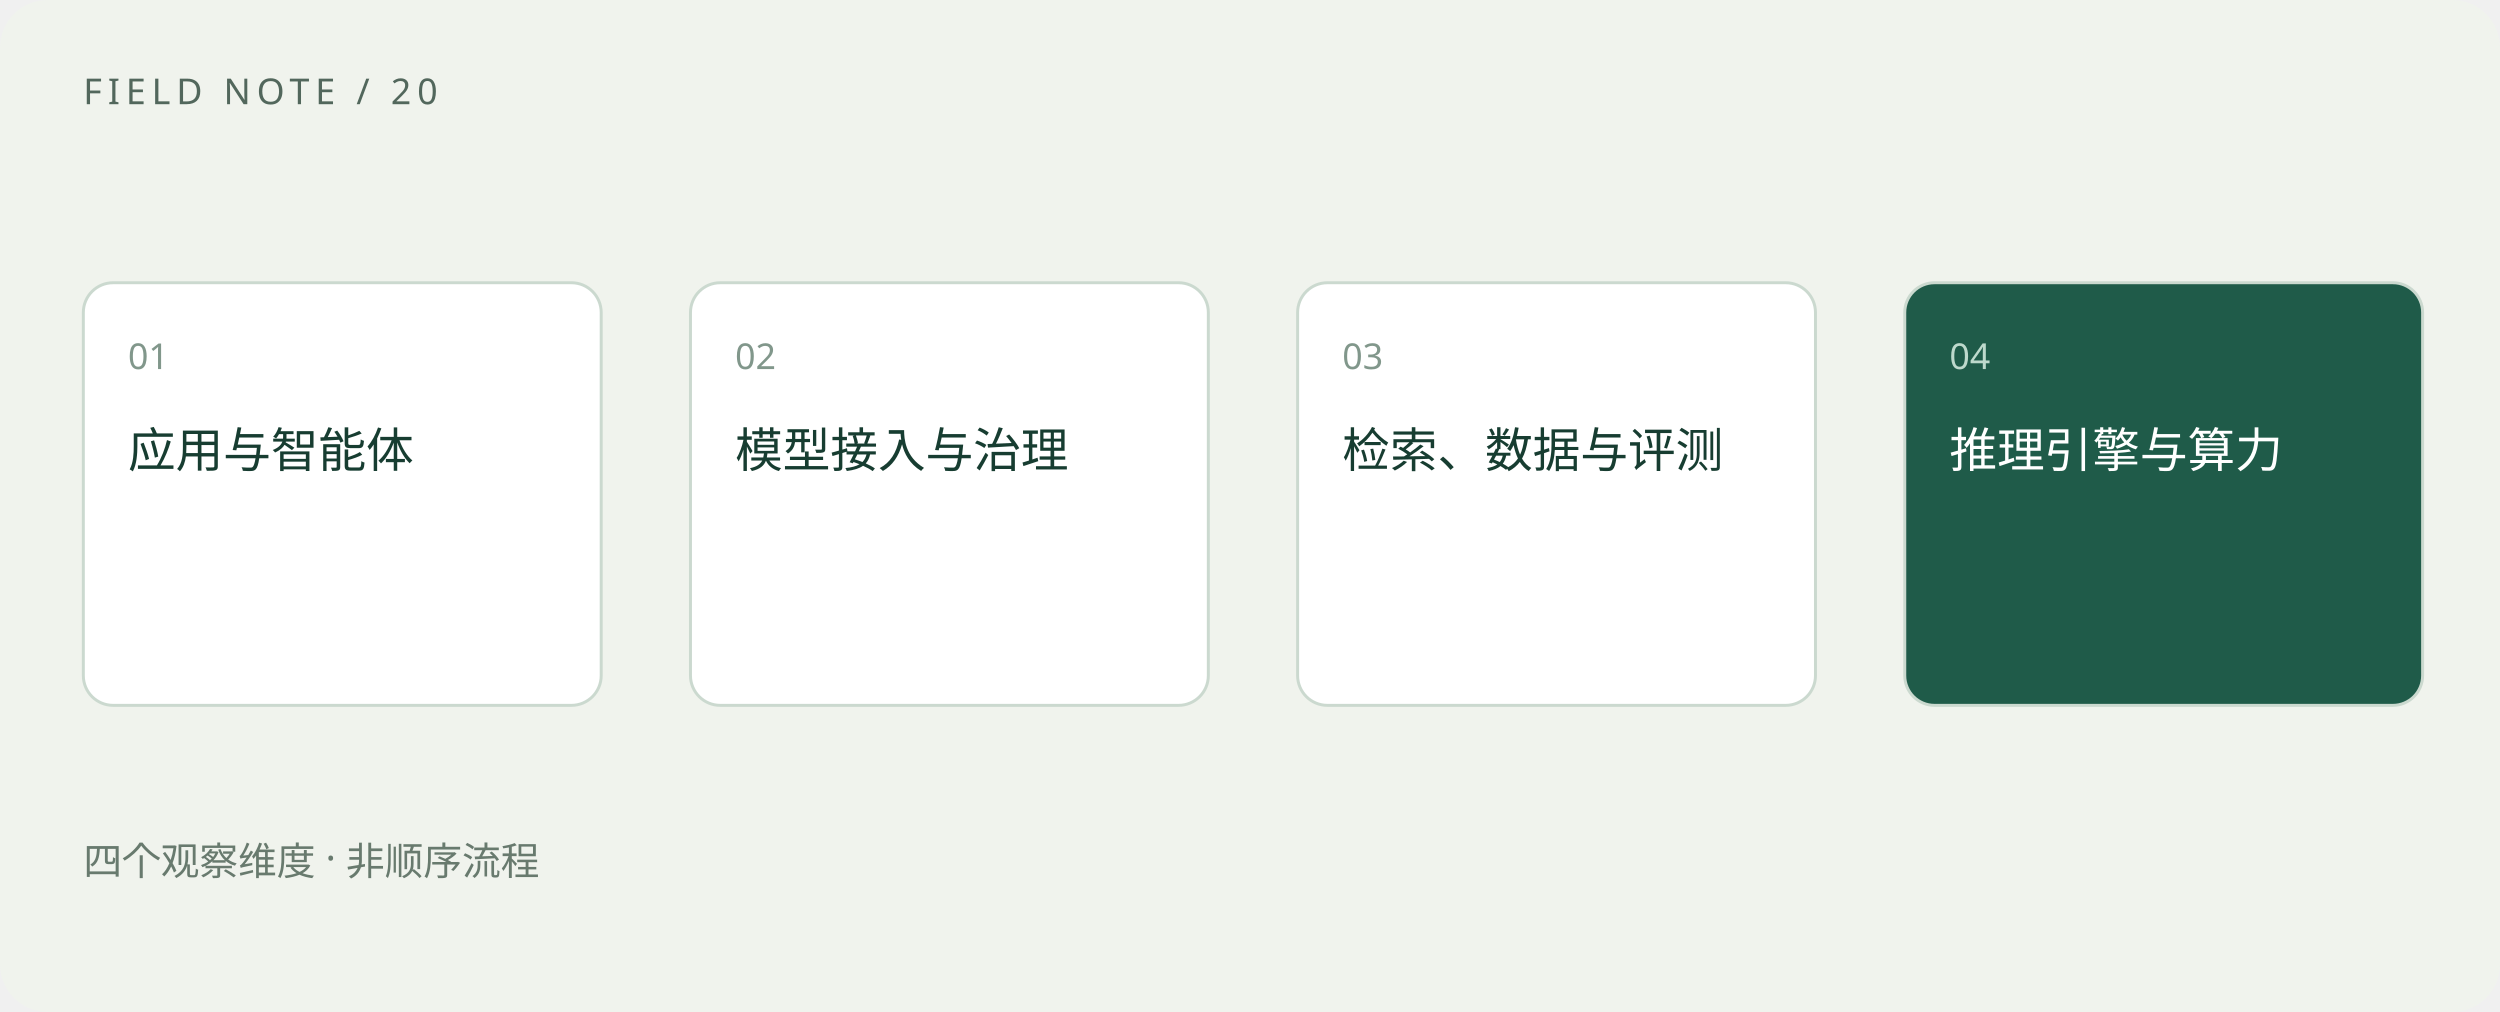
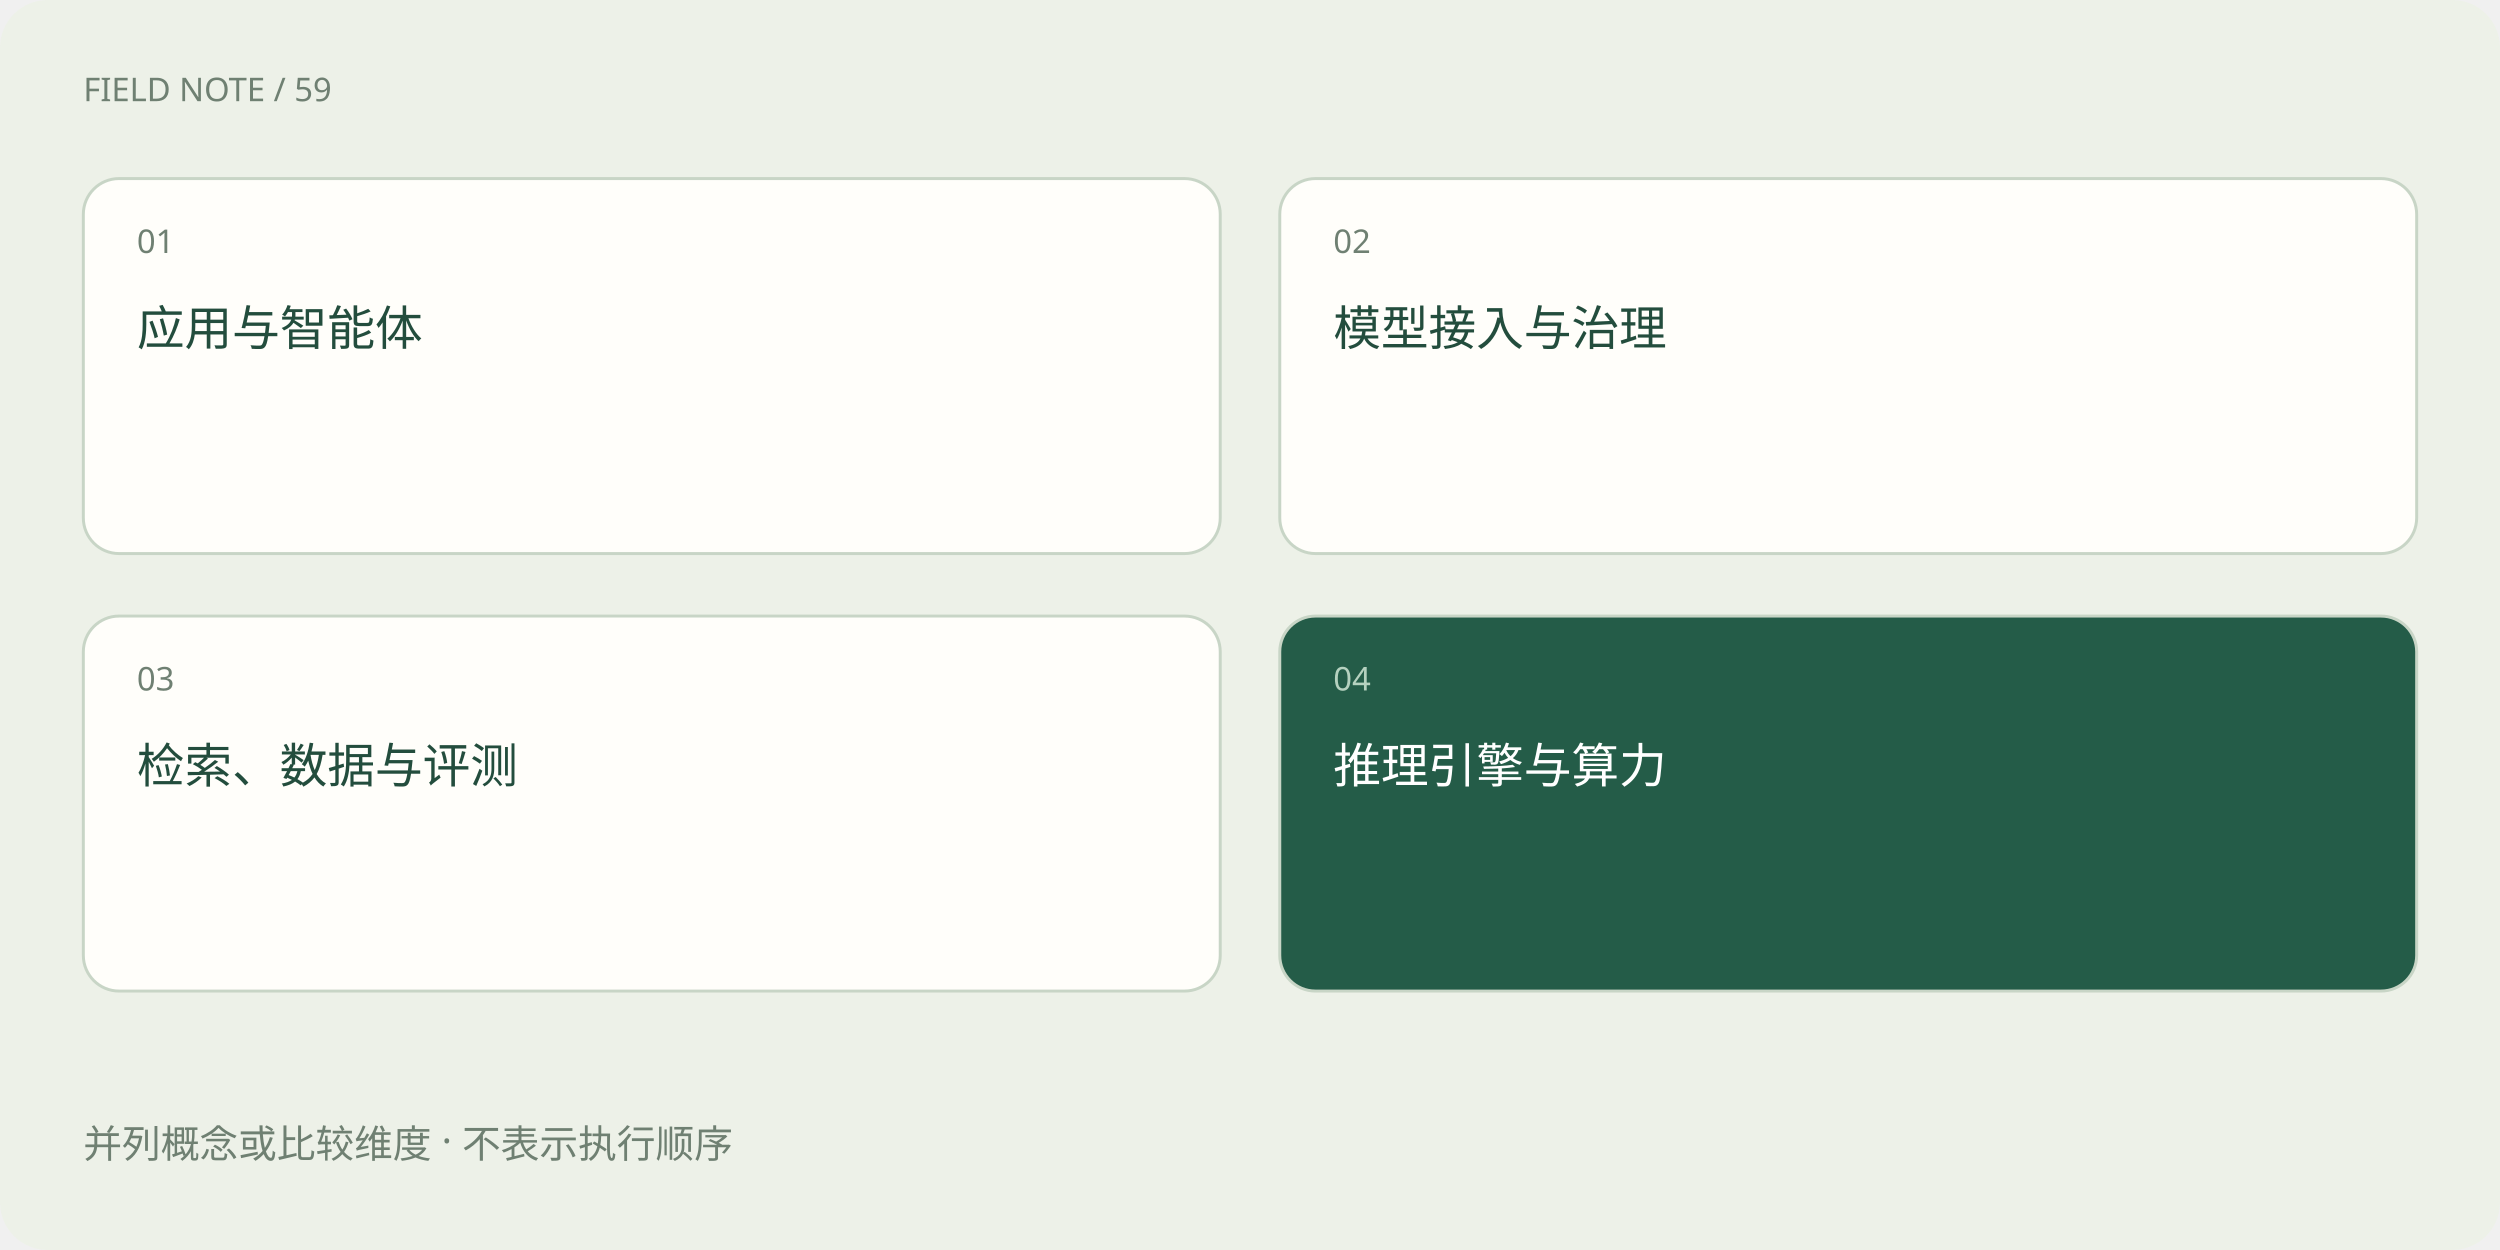
- <svg xmlns="http://www.w3.org/2000/svg" viewBox="0 0 840 340" role="img" aria-labelledby="title desc">
+ <svg xmlns="http://www.w3.org/2000/svg" viewBox="0 0 840 420" role="img" aria-labelledby="title desc">
  <defs>
    <marker id="arrow" viewBox="0 0 10 10" refX="8" refY="5" markerWidth="7" markerHeight="7" orient="auto">
-       <path d="M0 0L10 5L0 10" fill="none" stroke="#64746c" stroke-width="1.5" />
+       <path d="M0 0L10 5L0 10" fill="none" stroke="#718772" stroke-width="1.5" />
    </marker>
  </defs>
-   <rect width="840" height="340" rx="16" fill="#f0f3ed" />
+   <rect width="840" height="420" rx="16" fill="#edf1e8" />
  <g font-family="PingFang SC,Microsoft YaHei,sans-serif">
-     <text x="28" y="35" fill="#52675c" font-size="12" letter-spacing="2">FIELD NOTE / 20</text>
-     <rect x="28" y="95" width="174" height="142" rx="10" fill="#fff" stroke="#cbd9cf" />
-     <text x="43" y="124" fill="#81978b" font-size="12">01</text>
-     <text x="43" y="157" fill="#173d31" font-size="16">应用与智能体</text>
-     <rect x="232" y="95" width="174" height="142" rx="10" fill="#fff" stroke="#cbd9cf" />
-     <text x="247" y="124" fill="#81978b" font-size="12">02</text>
-     <text x="247" y="157" fill="#173d31" font-size="16">模型接入与治理</text>
-     <rect x="436" y="95" width="174" height="142" rx="10" fill="#fff" stroke="#cbd9cf" />
-     <text x="451" y="124" fill="#81978b" font-size="12">03</text>
-     <text x="451" y="157" fill="#173d31" font-size="16">检索、数据与评测</text>
-     <rect x="640" y="95" width="174" height="142" rx="10" fill="#1f5b49" stroke="#cbd9cf" />
-     <text x="655" y="124" fill="#bdd9cc" font-size="12">04</text>
-     <text x="655" y="157" fill="#fff" font-size="16">推理引擎与算力</text>
-     <text x="28" y="294" fill="#687a6e" font-size="13">四个观察维度 · 非顺序流程</text>
+     <text x="28" y="34" text-anchor="start" fill="#6f8072" font-size="11">FIELD NOTE / 59</text>
+     <rect x="28" y="60" width="382" height="126" rx="12" fill="#fffefa" stroke="#c8d5c6" />
+     <text x="46" y="85" text-anchor="start" fill="#6f8072" font-size="11">01</text>
+     <text x="46" y="116" text-anchor="start" fill="#234d3d" font-size="16">应用与智能体</text>
+     <rect x="430" y="60" width="382" height="126" rx="12" fill="#fffefa" stroke="#c8d5c6" />
+     <text x="448" y="85" text-anchor="start" fill="#6f8072" font-size="11">02</text>
+     <text x="448" y="116" text-anchor="start" fill="#234d3d" font-size="16">模型接入与治理</text>
+     <rect x="28" y="207" width="382" height="126" rx="12" fill="#fffefa" stroke="#c8d5c6" />
+     <text x="46" y="232" text-anchor="start" fill="#6f8072" font-size="11">03</text>
+     <text x="46" y="263" text-anchor="start" fill="#234d3d" font-size="16">检索、数据与评测</text>
+     <rect x="430" y="207" width="382" height="126" rx="12" fill="#245c48" stroke="#c8d5c6" />
+     <text x="448" y="232" text-anchor="start" fill="#b5d1bf" font-size="11">04</text>
+     <text x="448" y="263" text-anchor="start" fill="#fff" font-size="16">推理引擎与算力</text>
+     <text x="28" y="389" text-anchor="start" fill="#6f8072" font-size="13">并列概念或比较维度 · 不表示执行顺序</text>
  </g>
</svg>
